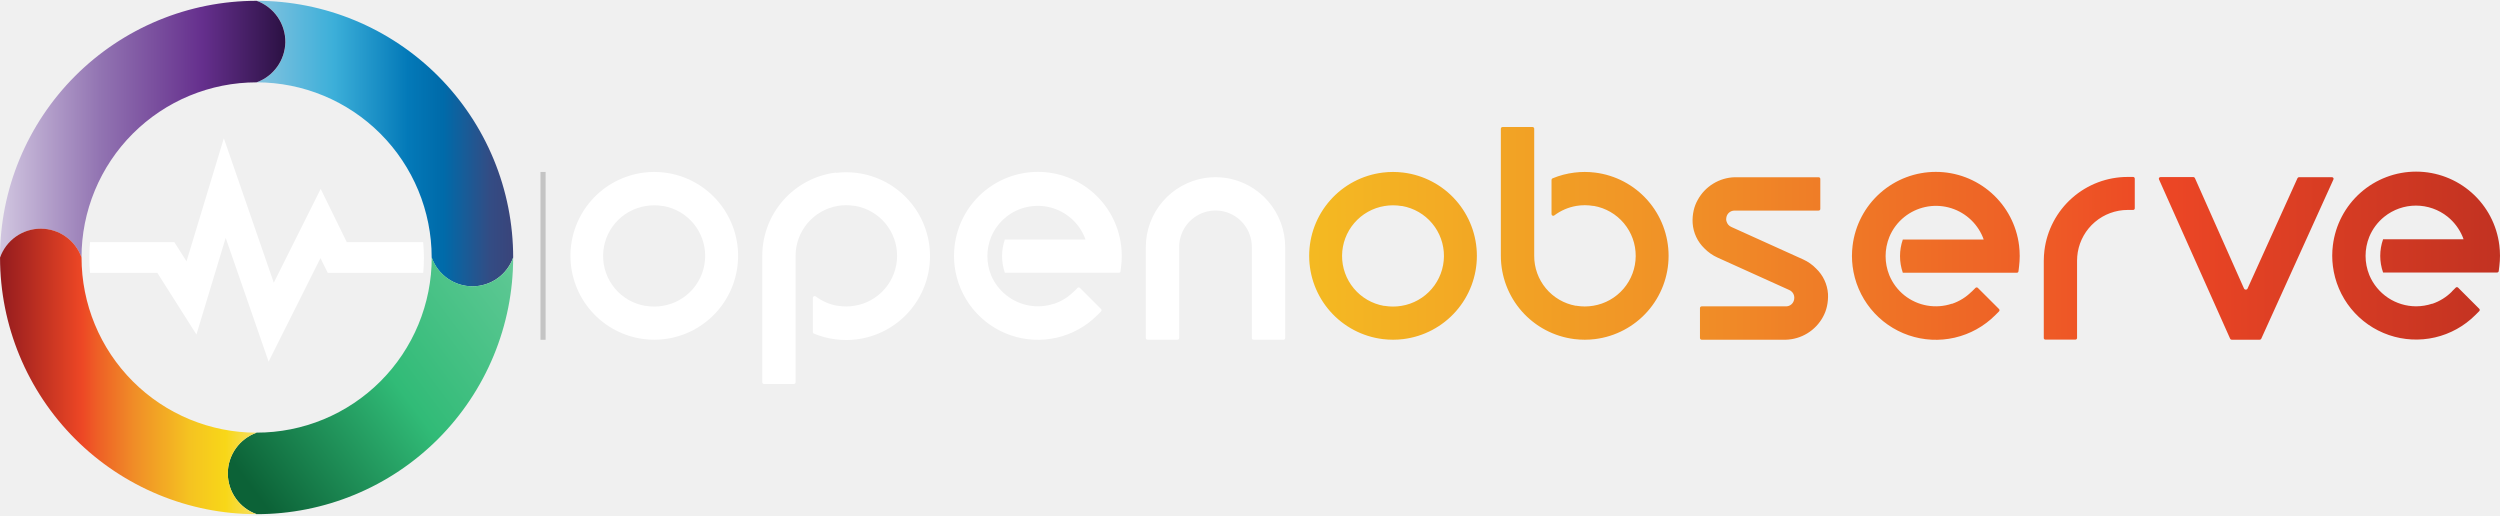
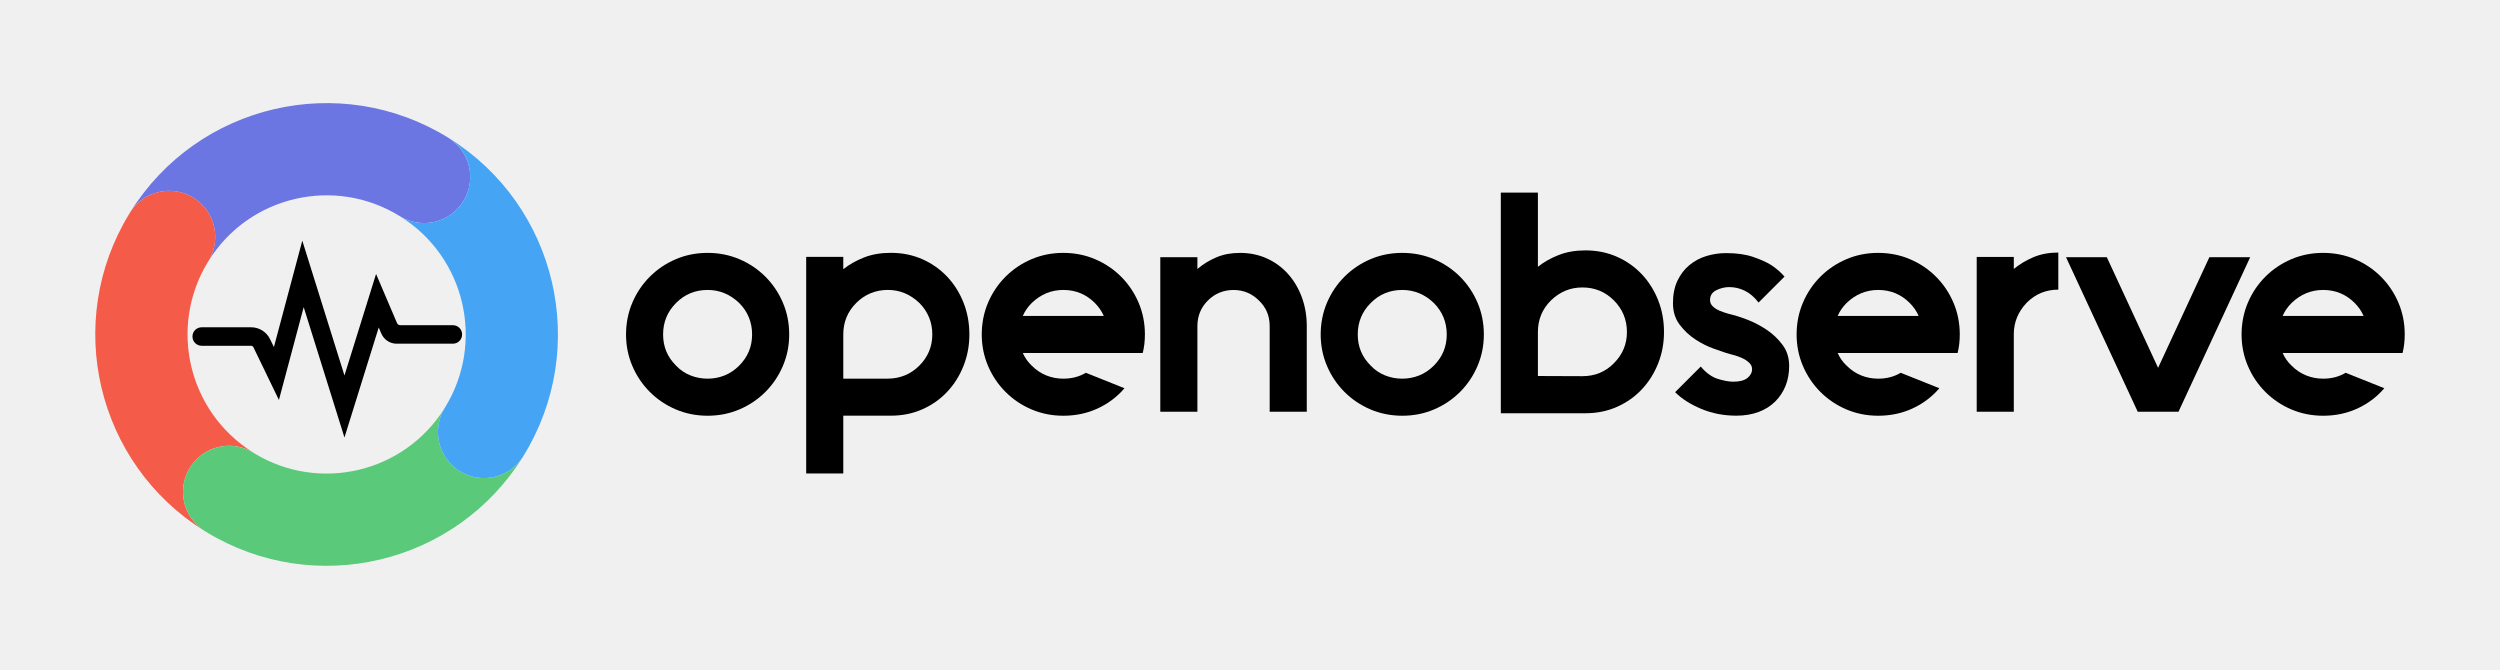
- <svg xmlns="http://www.w3.org/2000/svg" width="233" height="48" viewBox="0 0 233 48" fill="none">
-   <path d="M39.51 24C39.51 24.482 39.486 24.959 39.444 25.433H30.546L29.867 24.054L25.034 33.705L21.034 22.168L18.308 31.175L14.665 25.433H8.388C8.347 24.959 8.323 24.482 8.323 24C8.323 23.518 8.347 23.038 8.388 22.565H16.247L17.384 24.358L20.861 12.886L25.516 26.347L29.889 17.608L32.319 22.565H39.438C39.481 23.038 39.51 23.524 39.51 24Z" fill="white" />
-   <path d="M47.828 23.999C47.55 24.785 47.036 25.465 46.356 25.947C45.675 26.428 44.863 26.686 44.03 26.686C43.197 26.686 42.384 26.428 41.704 25.947C41.024 25.465 40.509 24.785 40.232 23.999C40.231 19.67 38.511 15.519 35.452 12.458C32.392 9.396 28.243 7.676 23.916 7.674C24.702 7.397 25.382 6.882 25.863 6.202C26.344 5.521 26.602 4.708 26.602 3.875C26.602 3.041 26.344 2.228 25.863 1.548C25.382 0.867 24.702 0.353 23.916 0.075C27.056 0.075 30.166 0.694 33.067 1.896C35.968 3.099 38.605 4.861 40.825 7.082C43.045 9.304 44.806 11.941 46.008 14.844C47.21 17.747 47.828 20.857 47.828 23.999Z" fill="url(#paint0_linear_826_578)" />
-   <path d="M47.827 24C47.828 27.141 47.209 30.252 46.008 33.154C44.806 36.056 43.045 38.694 40.825 40.915C38.604 43.137 35.968 44.899 33.067 46.101C30.166 47.303 27.056 47.921 23.916 47.921C23.13 47.643 22.45 47.129 21.969 46.448C21.488 45.768 21.23 44.955 21.23 44.121C21.23 43.288 21.488 42.475 21.969 41.795C22.45 41.114 23.13 40.6 23.916 40.322C26.059 40.322 28.182 39.9 30.162 39.08C32.142 38.259 33.941 37.057 35.457 35.541C36.973 34.025 38.175 32.225 38.995 30.244C39.816 28.263 40.238 26.139 40.238 23.995C40.516 24.781 41.03 25.461 41.71 25.943C42.39 26.424 43.203 26.683 44.036 26.683C44.869 26.683 45.682 26.424 46.362 25.943C47.042 25.461 47.556 24.781 47.834 23.995L47.827 24Z" fill="url(#paint1_linear_826_578)" />
-   <path d="M26.594 3.929C26.58 4.751 26.317 5.55 25.838 6.219C25.36 6.888 24.689 7.395 23.916 7.674C21.773 7.674 19.65 8.097 17.67 8.917C15.69 9.738 13.891 10.941 12.375 12.457C10.86 13.973 9.658 15.774 8.837 17.755C8.017 19.736 7.596 21.859 7.596 24.003C7.318 23.218 6.804 22.537 6.124 22.056C5.444 21.574 4.631 21.316 3.798 21.316C2.965 21.316 2.152 21.574 1.472 22.056C0.792 22.537 0.278 23.218 8.86561e-07 24.003C-0.001 20.861 0.617 17.749 1.819 14.846C3.02 11.943 4.782 9.305 7.003 7.082C9.224 4.86 11.861 3.098 14.762 1.895C17.665 0.693 20.775 0.075 23.916 0.075C24.707 0.36 25.389 0.884 25.869 1.575C26.349 2.265 26.602 3.088 26.594 3.929Z" fill="url(#paint2_linear_826_578)" />
-   <path d="M23.915 47.921C17.574 47.921 11.492 45.4 7.007 40.914C2.523 36.428 0.004 30.343 0.004 23.999C0.281 23.213 0.796 22.532 1.476 22.051C2.156 21.57 2.969 21.311 3.802 21.311C4.635 21.311 5.448 21.57 6.128 22.051C6.808 22.532 7.322 23.213 7.6 23.999C7.6 28.329 9.319 32.482 12.38 35.544C13.895 37.06 15.694 38.263 17.674 39.083C19.654 39.904 21.777 40.326 23.92 40.326C23.134 40.603 22.454 41.118 21.973 41.798C21.492 42.479 21.234 43.292 21.234 44.125C21.234 44.959 21.492 45.772 21.973 46.452C22.454 47.133 23.134 47.647 23.92 47.925L23.915 47.921Z" fill="url(#paint3_linear_826_578)" />
-   <path fill-rule="evenodd" clip-rule="evenodd" d="M160.907 20.614C160.936 20.735 160.993 20.848 161.074 20.942C161.155 21.037 161.257 21.111 161.373 21.158L168.053 24.179C168.506 24.383 168.917 24.672 169.262 25.03C169.912 25.649 170.307 26.489 170.369 27.385C170.389 27.783 170.355 28.183 170.267 28.572C170.192 28.907 170.069 29.229 169.904 29.53C169.564 30.158 169.064 30.686 168.456 31.06C167.848 31.434 167.152 31.642 166.438 31.662H158.595C158.553 31.662 158.513 31.645 158.483 31.616C158.454 31.586 158.437 31.546 158.437 31.504V28.711C158.437 28.669 158.454 28.629 158.483 28.6C158.513 28.57 158.553 28.553 158.595 28.553H166.429C166.614 28.559 166.794 28.499 166.938 28.383C167.081 28.266 167.178 28.102 167.211 27.92C167.236 27.805 167.236 27.686 167.211 27.571C167.182 27.449 167.126 27.336 167.045 27.24C166.964 27.145 166.861 27.07 166.745 27.022L160.065 24.002C159.613 23.797 159.203 23.51 158.856 23.155C158.207 22.534 157.814 21.692 157.753 20.795C157.73 20.397 157.763 19.998 157.851 19.609C157.927 19.273 158.05 18.95 158.218 18.65C158.557 18.022 159.056 17.494 159.663 17.12C160.271 16.746 160.966 16.538 161.679 16.519H169.495C169.537 16.519 169.577 16.535 169.607 16.565C169.636 16.595 169.653 16.635 169.653 16.677V19.469C169.653 19.49 169.649 19.51 169.641 19.53C169.633 19.549 169.621 19.566 169.607 19.581C169.592 19.596 169.575 19.607 169.555 19.615C169.536 19.623 169.516 19.627 169.495 19.627H161.679C161.495 19.621 161.315 19.681 161.172 19.796C161.029 19.912 160.931 20.075 160.898 20.256C160.872 20.372 160.872 20.493 160.898 20.609L160.907 20.614ZM209.14 26.887L204.566 16.598C204.553 16.57 204.533 16.546 204.508 16.529C204.483 16.512 204.452 16.504 204.422 16.505H201.356C201.328 16.504 201.303 16.511 201.28 16.524C201.254 16.537 201.235 16.556 201.222 16.579C201.209 16.602 201.202 16.628 201.202 16.654C201.202 16.68 201.209 16.705 201.222 16.728L207.85 31.569C207.863 31.597 207.883 31.621 207.908 31.637C207.934 31.654 207.964 31.663 207.995 31.662H210.604C210.635 31.663 210.665 31.654 210.691 31.637C210.716 31.621 210.736 31.597 210.749 31.569L217.471 16.737C217.484 16.715 217.491 16.689 217.491 16.663C217.491 16.637 217.484 16.611 217.471 16.588C217.457 16.565 217.437 16.546 217.413 16.532C217.39 16.519 217.363 16.513 217.336 16.514H214.27C214.239 16.513 214.21 16.522 214.185 16.538C214.158 16.555 214.138 16.579 214.125 16.607L209.474 26.887C209.459 26.92 209.436 26.947 209.407 26.966C209.376 26.985 209.342 26.995 209.306 26.994C209.272 26.994 209.237 26.984 209.207 26.965C209.178 26.946 209.154 26.919 209.14 26.887ZM190.475 31.494C190.475 31.536 190.493 31.577 190.522 31.606C190.55 31.636 190.592 31.653 190.634 31.653H193.425C193.467 31.653 193.506 31.636 193.537 31.606C193.566 31.577 193.582 31.536 193.582 31.494V24.286C193.584 24.025 193.606 23.765 193.647 23.509C193.833 22.407 194.402 21.407 195.252 20.686C196.105 19.964 197.184 19.568 198.3 19.567H198.808C198.847 19.567 198.887 19.55 198.916 19.522C198.945 19.493 198.961 19.454 198.961 19.413V16.649C198.961 16.608 198.945 16.568 198.916 16.539C198.887 16.509 198.847 16.492 198.808 16.491H198.3C196.394 16.49 194.554 17.185 193.124 18.447C191.695 19.709 190.776 21.449 190.54 23.341C190.502 23.662 190.482 23.985 190.48 24.309V31.504L190.475 31.494ZM128.86 16.086C129.504 16.005 130.155 16.005 130.8 16.086C132.69 16.322 134.428 17.241 135.689 18.67C136.949 20.098 137.645 21.938 137.645 23.844C137.645 25.749 136.949 27.589 135.689 29.017C134.428 30.446 132.69 31.365 130.8 31.602C130.155 31.682 129.504 31.682 128.86 31.602C126.97 31.365 125.231 30.446 123.971 29.017C122.71 27.589 122.015 25.749 122.015 23.844C122.015 21.938 122.71 20.098 123.971 18.67C125.231 17.241 126.97 16.322 128.86 16.086ZM130.669 19.199H130.609C130.352 19.157 130.092 19.135 129.832 19.134C129.57 19.135 129.309 19.157 129.05 19.199C127.949 19.376 126.946 19.938 126.219 20.785C125.492 21.632 125.089 22.709 125.081 23.825C125.073 24.942 125.461 26.024 126.176 26.881C126.891 27.738 127.886 28.314 128.985 28.507H129.05C129.309 28.549 129.57 28.571 129.832 28.572C130.092 28.571 130.352 28.549 130.609 28.507C131.71 28.329 132.713 27.767 133.44 26.919C134.166 26.072 134.568 24.995 134.576 23.878C134.583 22.762 134.194 21.68 133.479 20.823C132.764 19.966 131.768 19.391 130.669 19.199ZM146.733 16.086C146.034 16.171 145.35 16.351 144.7 16.621C144.671 16.633 144.647 16.653 144.629 16.678C144.612 16.704 144.602 16.734 144.602 16.765V19.958C144.603 19.987 144.611 20.015 144.626 20.04C144.642 20.064 144.664 20.084 144.689 20.097C144.715 20.11 144.744 20.116 144.773 20.113C144.802 20.111 144.83 20.1 144.853 20.083C145.461 19.623 146.171 19.316 146.923 19.19C147.18 19.147 147.44 19.125 147.7 19.125C147.962 19.126 148.223 19.147 148.482 19.19H148.542C149.641 19.382 150.637 19.957 151.352 20.814C152.067 21.671 152.456 22.753 152.448 23.869C152.441 24.985 152.039 26.063 151.313 26.91C150.586 27.757 149.583 28.32 148.482 28.497C148.223 28.54 147.962 28.562 147.7 28.563C147.44 28.562 147.18 28.54 146.923 28.497H146.858C145.769 28.3 144.784 27.726 144.077 26.875C143.369 26.024 142.983 24.951 142.988 23.844V11.995C142.988 11.953 142.971 11.913 142.941 11.883C142.912 11.854 142.872 11.837 142.83 11.837H140.038C139.996 11.837 139.956 11.854 139.927 11.883C139.897 11.913 139.88 11.953 139.88 11.995V23.844C139.88 25.749 140.576 27.59 141.837 29.018C143.098 30.447 144.838 31.366 146.728 31.602C147.372 31.682 148.024 31.682 148.668 31.602C150.558 31.365 152.296 30.446 153.557 29.017C154.817 27.589 155.513 25.749 155.513 23.844C155.513 21.938 154.817 20.098 153.557 18.67C152.296 17.241 150.558 16.322 148.668 16.086C148.024 16.005 147.372 16.005 146.728 16.086H146.733ZM183.754 27.18C183.247 27.688 182.631 28.073 181.954 28.306H181.91C181.166 28.555 180.37 28.613 179.597 28.476C178.823 28.339 178.097 28.01 177.482 27.52C176.868 27.026 176.389 26.386 176.087 25.659C175.622 24.513 175.622 23.23 176.087 22.084C176.387 21.356 176.867 20.715 177.482 20.223C178.053 19.766 178.722 19.447 179.436 19.292C180.151 19.137 180.892 19.151 181.6 19.331C182.309 19.512 182.965 19.854 183.519 20.332C184.074 20.81 184.509 21.41 184.79 22.084C184.823 22.164 184.852 22.243 184.879 22.322H177.343C176.995 23.326 176.995 24.417 177.343 25.421H187.968C188.006 25.421 188.042 25.408 188.07 25.383C188.098 25.358 188.116 25.324 188.122 25.286L188.178 24.821C188.257 24.178 188.257 23.528 188.178 22.885C187.945 20.99 187.028 19.247 185.599 17.982C184.169 16.717 182.328 16.019 180.42 16.019C178.512 16.019 176.67 16.717 175.241 17.982C173.812 19.247 172.895 20.99 172.663 22.885C172.582 23.528 172.582 24.178 172.663 24.821C172.845 26.273 173.431 27.646 174.354 28.782C175.277 29.918 176.5 30.772 177.884 31.247C179.268 31.722 180.758 31.799 182.183 31.469C183.61 31.139 184.913 30.416 185.95 29.382L186.307 29.023C186.336 28.994 186.354 28.953 186.354 28.912C186.354 28.87 186.336 28.829 186.307 28.8L184.335 26.831C184.321 26.817 184.303 26.805 184.285 26.797C184.265 26.79 184.245 26.786 184.225 26.786C184.205 26.786 184.186 26.79 184.166 26.797C184.148 26.805 184.13 26.817 184.115 26.831L183.754 27.19V27.18ZM228.514 27.18C228.007 27.687 227.391 28.072 226.714 28.306H226.673C226.191 28.466 225.687 28.547 225.179 28.549C224.246 28.547 223.336 28.269 222.559 27.751C221.785 27.233 221.178 26.497 220.82 25.635C220.355 24.489 220.355 23.207 220.82 22.061C221.124 21.334 221.602 20.694 222.216 20.2C223.052 19.528 224.094 19.162 225.167 19.162C226.241 19.162 227.281 19.528 228.119 20.2C228.731 20.695 229.211 21.335 229.515 22.061C229.547 22.14 229.576 22.22 229.603 22.299H222.104C221.75 23.301 221.75 24.395 222.104 25.398H232.729C232.767 25.398 232.803 25.385 232.832 25.36C232.861 25.335 232.879 25.3 232.882 25.263L232.938 24.798C233.02 24.155 233.02 23.504 232.938 22.862C232.707 20.967 231.79 19.223 230.36 17.958C228.932 16.694 227.09 15.995 225.181 15.995C223.274 15.995 221.431 16.694 220.003 17.958C218.574 19.223 217.657 20.967 217.424 22.862C217.343 23.504 217.343 24.155 217.424 24.798C217.605 26.25 218.19 27.622 219.112 28.759C220.035 29.895 221.257 30.749 222.642 31.225C224.026 31.7 225.515 31.777 226.942 31.447C228.366 31.117 229.672 30.393 230.706 29.358L231.064 29C231.078 28.986 231.091 28.968 231.1 28.949C231.107 28.93 231.113 28.909 231.113 28.888C231.113 28.867 231.107 28.847 231.1 28.827C231.091 28.808 231.078 28.791 231.064 28.776L229.096 26.808C229.067 26.778 229.027 26.762 228.984 26.762C228.942 26.762 228.903 26.778 228.874 26.808L228.514 27.166V27.18Z" fill="url(#paint4_linear_826_578)" />
-   <path fill-rule="evenodd" clip-rule="evenodd" d="M60.011 16.086C58.121 16.323 56.383 17.241 55.122 18.67C53.862 20.098 53.166 21.938 53.166 23.844C53.166 25.749 53.862 27.589 55.122 29.017C56.383 30.446 58.121 31.365 60.011 31.602C60.654 31.682 61.304 31.682 61.946 31.602C63.836 31.365 65.575 30.446 66.835 29.017C68.096 27.589 68.791 25.749 68.791 23.844C68.791 21.938 68.096 20.098 66.835 18.67C65.575 17.241 63.836 16.323 61.946 16.086C61.304 16.005 60.654 16.005 60.011 16.086ZM61.816 19.199C62.915 19.391 63.911 19.967 64.626 20.823C65.341 21.68 65.73 22.762 65.722 23.878C65.715 24.995 65.312 26.072 64.586 26.919C63.86 27.767 62.857 28.329 61.755 28.507C61.241 28.594 60.716 28.594 60.202 28.507H60.137C59.033 28.32 58.031 27.747 57.312 26.889C56.592 26.031 56.201 24.945 56.209 23.825C56.217 22.705 56.623 21.625 57.354 20.777C58.086 19.93 59.095 19.37 60.202 19.199C60.716 19.112 61.241 19.112 61.755 19.199H61.816Z" fill="white" />
-   <path fill-rule="evenodd" clip-rule="evenodd" d="M114.02 19.697C114.772 19.868 115.443 20.288 115.925 20.89C116.407 21.492 116.67 22.239 116.672 23.011V31.504C116.672 31.546 116.689 31.586 116.718 31.615C116.748 31.645 116.788 31.662 116.83 31.662H119.621C119.663 31.662 119.703 31.645 119.733 31.615C119.763 31.586 119.779 31.546 119.779 31.504V23.011C119.776 21.46 119.22 19.962 118.211 18.784C117.203 17.607 115.807 16.829 114.276 16.588C113.948 16.54 113.617 16.515 113.285 16.514C112.955 16.515 112.626 16.54 112.299 16.588C110.767 16.828 109.371 17.606 108.361 18.783C107.351 19.96 106.795 21.459 106.791 23.011V31.504C106.791 31.546 106.808 31.586 106.837 31.615C106.867 31.645 106.907 31.662 106.949 31.662H109.741C109.782 31.662 109.823 31.645 109.852 31.615C109.882 31.586 109.899 31.546 109.899 31.504V23.011C109.901 22.24 110.164 21.493 110.646 20.892C111.128 20.291 111.799 19.871 112.55 19.702C112.793 19.646 113.041 19.618 113.29 19.618C113.539 19.618 113.786 19.645 114.03 19.697H114.02Z" fill="white" />
-   <path fill-rule="evenodd" clip-rule="evenodd" d="M77.893 16.085C76.002 16.32 74.262 17.239 73.001 18.668C71.74 20.096 71.044 21.937 71.045 23.843V35.636C71.045 35.656 71.049 35.676 71.057 35.694C71.064 35.713 71.076 35.73 71.09 35.744C71.104 35.759 71.121 35.77 71.14 35.778C71.159 35.785 71.178 35.789 71.199 35.789H73.99C74.031 35.789 74.07 35.773 74.1 35.745C74.129 35.716 74.147 35.677 74.148 35.636V23.843C74.148 22.727 74.544 21.646 75.266 20.794C75.987 19.942 76.987 19.373 78.088 19.189C78.603 19.102 79.128 19.102 79.642 19.189H79.703C80.802 19.381 81.797 19.957 82.512 20.813C83.228 21.67 83.616 22.753 83.609 23.869C83.601 24.985 83.199 26.062 82.473 26.91C81.746 27.757 80.743 28.32 79.642 28.497C79.128 28.584 78.603 28.584 78.088 28.497H78.023C77.294 28.367 76.607 28.066 76.018 27.617C75.993 27.602 75.964 27.593 75.934 27.593C75.905 27.593 75.876 27.602 75.851 27.617C75.824 27.629 75.801 27.649 75.785 27.674C75.77 27.699 75.761 27.728 75.762 27.757V30.949C75.763 30.98 75.772 31.011 75.79 31.036C75.807 31.062 75.831 31.082 75.86 31.094C76.511 31.364 77.197 31.545 77.898 31.629C78.54 31.71 79.19 31.71 79.833 31.629C81.723 31.392 83.461 30.474 84.722 29.045C85.982 27.616 86.678 25.777 86.678 23.871C86.678 21.966 85.982 20.126 84.722 18.697C83.461 17.269 81.723 16.35 79.833 16.113C79.19 16.033 78.54 16.033 77.898 16.113L77.893 16.085Z" fill="white" />
-   <path fill-rule="evenodd" clip-rule="evenodd" d="M100.069 27.18C99.56 27.686 98.945 28.071 98.268 28.307H98.222C97.477 28.555 96.681 28.613 95.907 28.476C95.134 28.338 94.407 28.01 93.793 27.52C93.171 27.029 92.683 26.389 92.374 25.659C91.909 24.512 91.909 23.23 92.374 22.084C92.677 21.357 93.156 20.717 93.77 20.223C94.34 19.765 95.009 19.447 95.724 19.292C96.439 19.137 97.179 19.151 97.888 19.331C98.596 19.512 99.253 19.855 99.807 20.332C100.361 20.81 100.796 21.41 101.078 22.084C101.111 22.164 101.138 22.243 101.166 22.322H93.653C93.306 23.326 93.306 24.417 93.653 25.421H104.279C104.316 25.422 104.353 25.408 104.381 25.383C104.409 25.358 104.428 25.324 104.432 25.286L104.488 24.821C104.569 24.178 104.569 23.528 104.488 22.885C104.256 20.99 103.339 19.246 101.91 17.982C100.481 16.717 98.639 16.019 96.731 16.019C94.823 16.019 92.981 16.717 91.552 17.982C90.123 19.246 89.206 20.99 88.974 22.885C88.893 23.528 88.893 24.178 88.974 24.821C89.156 26.273 89.742 27.645 90.665 28.782C91.588 29.917 92.811 30.771 94.195 31.247C95.579 31.722 97.068 31.799 98.494 31.469C99.92 31.14 101.224 30.416 102.26 29.381L102.618 29.023C102.647 28.994 102.664 28.953 102.664 28.912C102.664 28.87 102.647 28.829 102.618 28.8L100.646 26.831C100.631 26.817 100.614 26.805 100.595 26.797C100.577 26.79 100.557 26.785 100.536 26.785C100.516 26.785 100.496 26.79 100.477 26.797C100.458 26.805 100.441 26.817 100.427 26.831L100.069 27.19V27.18Z" fill="white" />
-   <path d="M50.851 16.026H50.372V31.668H50.851V16.026Z" fill="#C4C4C4" />
-   <defs>
-     <linearGradient id="paint0_linear_826_578" x1="23.916" y1="13.376" x2="47.828" y2="13.376" gradientUnits="userSpaceOnUse">
-       <stop offset="0.01" stop-color="#82C2DF" />
-       <stop offset="0.3" stop-color="#3CAFD9" />
-       <stop offset="0.59" stop-color="#0379B8" />
-       <stop offset="0.7" stop-color="#006DAC" />
-       <stop offset="0.73" stop-color="#006AA9" />
-       <stop offset="0.91" stop-color="#334C84" />
-       <stop offset="1" stop-color="#3A447A" />
-     </linearGradient>
-     <linearGradient id="paint1_linear_826_578" x1="23.045" y1="44.911" x2="55.874" y2="20.486" gradientUnits="userSpaceOnUse">
-       <stop stop-color="#0C6237" />
-       <stop offset="0.406" stop-color="#31BB77" />
-       <stop offset="0.752" stop-color="#5BC792" />
-       <stop offset="0.98" stop-color="#B1E9CD" />
-     </linearGradient>
-     <linearGradient id="paint2_linear_826_578" x1="0.004" y1="23.994" x2="26.594" y2="23.994" gradientUnits="userSpaceOnUse">
-       <stop stop-color="#D1C6E0" />
-       <stop offset="0.35" stop-color="#9274B2" />
-       <stop offset="0.71" stop-color="#652F8D" />
-       <stop offset="1" stop-color="#2B1143" />
-     </linearGradient>
-     <linearGradient id="paint3_linear_826_578" x1="0.004" y1="34.62" x2="23.915" y2="34.62" gradientUnits="userSpaceOnUse">
-       <stop stop-color="#931B1E" />
-       <stop offset="0.32" stop-color="#ED4725" />
-       <stop offset="0.38" stop-color="#EE5F26" />
-       <stop offset="0.53" stop-color="#F08F27" />
-       <stop offset="0.74" stop-color="#F5C321" />
-       <stop offset="0.88" stop-color="#F8D718" />
-       <stop offset="1" stop-color="#F6DF65" />
-     </linearGradient>
-     <linearGradient id="paint4_linear_826_578" x1="60.192" y1="21.754" x2="267.508" y2="21.754" gradientUnits="userSpaceOnUse">
-       <stop stop-color="#F6DF65" />
-       <stop offset="0.12" stop-color="#F8D718" />
-       <stop offset="0.26" stop-color="#F5C321" />
-       <stop offset="0.47" stop-color="#F08F27" />
-       <stop offset="0.62" stop-color="#EE5F26" />
-       <stop offset="0.68" stop-color="#ED4725" />
-       <stop offset="1" stop-color="#931B1E" />
-     </linearGradient>
-   </defs>
+ <svg xmlns="http://www.w3.org/2000/svg" width="893" height="239" viewBox="0 0 893 239" fill="none">
+   <path d="M252.76 90.33C256.81 90.33 260.6 91.09 264.13 92.59C267.66 94.1 270.75 96.18 273.4 98.83C276.05 101.48 278.13 104.57 279.64 108.1C281.15 111.63 281.9 115.42 281.9 119.47C281.9 123.52 281.14 127.2 279.64 130.73C278.13 134.26 276.05 137.35 273.4 140C270.75 142.65 267.66 144.73 264.13 146.24C260.6 147.75 256.81 148.5 252.76 148.5C248.71 148.5 244.92 147.74 241.39 146.24C237.86 144.73 234.77 142.65 232.12 140C229.47 137.35 227.39 134.26 225.88 130.73C224.37 127.2 223.62 123.44 223.62 119.47C223.62 115.5 224.37 111.63 225.88 108.1C227.39 104.57 229.47 101.48 232.12 98.83C234.77 96.18 237.86 94.1 241.39 92.59C244.92 91.08 248.71 90.33 252.76 90.33ZM252.76 103.57C248.34 103.57 244.59 105.11 241.5 108.21C238.41 111.3 236.86 115.05 236.86 119.47C236.86 123.89 238.4 127.53 241.5 130.62C242.97 132.17 244.68 133.32 246.63 134.1C248.58 134.87 250.62 135.26 252.76 135.26C254.9 135.26 256.92 134.87 258.83 134.1C260.74 133.33 262.47 132.17 264.02 130.62C267.11 127.53 268.65 123.81 268.65 119.47C268.65 115.13 267.11 111.3 264.02 108.21C260.78 105.12 257.03 103.57 252.76 103.57Z" fill="black" />
+   <path d="M295.75 135.25H317.12C319.25 135.25 321.28 134.86 323.19 134.09C325.1 133.32 326.83 132.16 328.38 130.61C331.47 127.52 333.02 123.8 333.02 119.46C333.02 115.12 331.47 111.29 328.38 108.2C325.14 105.11 321.39 103.56 317.12 103.56C312.85 103.56 308.95 105.1 305.86 108.2C302.77 111.29 301.22 115.04 301.22 119.46V169.13H287.97V91.75H301.22V96.16C303.35 94.47 305.82 93.07 308.62 91.97C311.42 90.87 314.62 90.31 318.22 90.31C322.27 90.31 326 91.07 329.42 92.57C332.84 94.08 335.8 96.16 338.31 98.81C340.81 101.46 342.76 104.55 344.16 108.08C345.56 111.61 346.26 115.4 346.26 119.45C346.26 123.5 345.56 127.18 344.16 130.71C342.76 134.24 340.81 137.33 338.31 139.98C335.81 142.63 332.85 144.71 329.42 146.22C326 147.73 322.26 148.48 318.22 148.48H295.75V135.23V135.25Z" fill="black" />
+   <path d="M394.27 126.09H365.35C366.08 127.78 367.15 129.29 368.55 130.62C370.09 132.17 371.82 133.32 373.74 134.1C375.65 134.87 377.67 135.26 379.81 135.26C382.83 135.26 385.51 134.56 387.87 133.16L401.67 138.68C399.02 141.77 395.82 144.18 392.07 145.91C388.32 147.64 384.23 148.5 379.82 148.5C375.77 148.5 371.98 147.74 368.45 146.24C364.92 144.73 361.83 142.65 359.18 140C356.53 137.35 354.45 134.26 352.94 130.73C351.43 127.2 350.68 123.44 350.68 119.47C350.68 115.5 351.43 111.63 352.94 108.1C354.45 104.57 356.53 101.48 359.18 98.83C361.83 96.18 364.92 94.1 368.45 92.59C371.98 91.08 375.77 90.33 379.82 90.33C383.87 90.33 387.66 91.09 391.19 92.59C394.72 94.1 397.81 96.18 400.46 98.83C403.11 101.48 405.19 104.57 406.7 108.1C408.21 111.63 408.96 115.42 408.96 119.47C408.96 121.83 408.7 124.03 408.19 126.09H394.28H394.27ZM379.81 103.57C375.54 103.57 371.79 105.11 368.55 108.21C367.15 109.61 366.08 111.15 365.35 112.85H394.27C393.53 111.16 392.47 109.61 391.07 108.21C387.98 105.12 384.23 103.57 379.81 103.57Z" fill="black" />
+   <path d="M442.83 90.33C446.43 90.33 449.71 91.01 452.65 92.37C455.59 93.73 458.11 95.61 460.21 98C462.31 100.39 463.93 103.17 465.07 106.33C466.21 109.49 466.78 112.88 466.78 116.49V147.07H453.53V116.49C453.53 112.81 452.24 109.76 449.67 107.33C447.17 104.83 444.15 103.58 440.62 103.58C437.09 103.58 433.96 104.83 431.46 107.33C428.96 109.83 427.71 112.89 427.71 116.49V147.07H414.46V91.88H427.71V96.08C429.7 94.39 431.94 93.01 434.44 91.94C436.94 90.87 439.74 90.34 442.83 90.34V90.33Z" fill="black" />
+   <path d="M500.89 90.33C504.94 90.33 508.73 91.09 512.26 92.59C515.79 94.1 518.88 96.18 521.53 98.83C524.18 101.48 526.26 104.57 527.77 108.1C529.28 111.63 530.03 115.42 530.03 119.47C530.03 123.52 529.27 127.2 527.77 130.73C526.26 134.26 524.18 137.35 521.53 140C518.88 142.65 515.79 144.73 512.26 146.24C508.73 147.75 504.94 148.5 500.89 148.5C496.84 148.5 493.05 147.74 489.52 146.24C485.99 144.73 482.9 142.65 480.25 140C477.6 137.35 475.52 134.26 474.01 130.73C472.5 127.2 471.75 123.44 471.75 119.47C471.75 115.5 472.5 111.63 474.01 108.1C475.52 104.57 477.6 101.48 480.25 98.83C482.9 96.18 485.99 94.1 489.52 92.59C493.05 91.08 496.84 90.33 500.89 90.33ZM500.89 103.57C496.47 103.57 492.72 105.11 489.63 108.21C486.54 111.3 484.99 115.05 484.99 119.47C484.99 123.89 486.53 127.53 489.63 130.62C491.1 132.17 492.81 133.32 494.76 134.1C496.71 134.87 498.75 135.26 500.89 135.26C503.03 135.26 505.05 134.87 506.96 134.1C508.87 133.33 510.6 132.17 512.15 130.62C515.24 127.53 516.78 123.81 516.78 119.47C516.78 115.13 515.24 111.3 512.15 108.21C508.91 105.12 505.16 103.57 500.89 103.57Z" fill="black" />
+   <path d="M536.1 134.26L565.24 134.37C569.73 134.37 573.48 132.82 576.5 129.73C579.59 126.64 581.14 122.92 581.14 118.58C581.14 114.24 579.59 110.41 576.5 107.32C573.41 104.23 569.66 102.68 565.24 102.68C560.82 102.68 557.22 104.23 553.98 107.32C550.89 110.41 549.34 114.16 549.34 118.58V146.18H536.09V68.8H549.34V95.29C551.47 93.6 553.94 92.2 556.74 91.1C559.54 90 562.74 89.44 566.34 89.44C570.39 89.44 574.12 90.2 577.54 91.7C580.96 93.21 583.92 95.29 586.43 97.94C588.93 100.59 590.88 103.68 592.28 107.21C593.68 110.74 594.38 114.53 594.38 118.58C594.38 122.63 593.68 126.31 592.28 129.84C590.88 133.37 588.93 136.46 586.43 139.11C583.93 141.76 580.97 143.84 577.54 145.35C574.12 146.86 570.38 147.61 566.34 147.61H536.1" fill="black" />
+   <path d="M620.21 112.84C621.09 113.06 622.56 113.58 624.63 114.38C626.69 115.19 628.81 116.31 630.98 117.75C633.15 119.18 635.05 120.97 636.66 123.1C638.28 125.23 639.09 127.77 639.09 130.72C639.09 133.3 638.67 135.65 637.82 137.78C636.97 139.91 635.74 141.79 634.12 143.41C632.5 145.03 630.51 146.28 628.16 147.16C625.8 148.04 623.15 148.48 620.21 148.48C615.72 148.48 611.55 147.67 607.68 146.05C603.82 144.43 600.71 142.45 598.35 140.09L607.51 130.93C609.42 133.21 611.47 134.68 613.64 135.35C615.81 136.01 617.63 136.34 619.1 136.34C621.38 136.34 623.07 135.9 624.18 135.02C625.28 134.14 625.84 133.07 625.84 131.82C625.84 130.94 625.47 130.16 624.74 129.5C624 128.84 623.14 128.29 622.15 127.84C621.16 127.4 620.14 127.05 619.11 126.79C618.08 126.53 617.23 126.29 616.57 126.07C615.69 125.78 614.2 125.26 612.1 124.52C610 123.79 607.87 122.72 605.7 121.32C603.53 119.92 601.63 118.16 600.01 116.02C598.39 113.89 597.58 111.31 597.58 108.29C597.58 105.27 598.11 102.53 599.18 100.29C600.25 98.05 601.66 96.19 603.43 94.72C605.2 93.25 607.22 92.16 609.5 91.46C611.78 90.76 614.14 90.41 616.56 90.41C620.31 90.41 623.49 90.85 626.11 91.74C628.72 92.62 630.87 93.58 632.57 94.61C634.48 95.86 636.1 97.26 637.43 98.8L628.16 108.07C626.69 106.16 625.07 104.76 623.3 103.88C621.53 103 619.66 102.55 617.67 102.55C616.12 102.55 614.6 102.92 613.09 103.65C611.58 104.39 610.83 105.56 610.83 107.18C610.83 108.06 611.16 108.82 611.82 109.44C612.48 110.07 613.29 110.58 614.25 110.99C615.21 111.39 616.22 111.75 617.28 112.04C618.35 112.34 619.32 112.59 620.21 112.81V112.84Z" fill="black" />
+   <path d="M685.34 126.09H656.42C657.15 127.78 658.22 129.29 659.62 130.62C661.16 132.17 662.89 133.32 664.81 134.1C666.72 134.87 668.74 135.26 670.88 135.26C673.9 135.26 676.58 134.56 678.94 133.16L692.74 138.68C690.09 141.77 686.89 144.18 683.14 145.91C679.39 147.64 675.3 148.5 670.89 148.5C666.84 148.5 663.05 147.74 659.52 146.24C655.99 144.73 652.9 142.65 650.25 140C647.6 137.35 645.52 134.26 644.01 130.73C642.5 127.2 641.75 123.44 641.75 119.47C641.75 115.5 642.5 111.63 644.01 108.1C645.52 104.57 647.6 101.48 650.25 98.83C652.9 96.18 655.99 94.1 659.52 92.59C663.05 91.08 666.84 90.33 670.89 90.33C674.94 90.33 678.73 91.09 682.26 92.59C685.79 94.1 688.88 96.18 691.53 98.83C694.18 101.48 696.26 104.57 697.77 108.1C699.28 111.63 700.03 115.42 700.03 119.47C700.03 121.83 699.77 124.03 699.26 126.09H685.35H685.34ZM670.88 103.57C666.61 103.57 662.86 105.11 659.62 108.21C658.22 109.61 657.15 111.15 656.42 112.85H685.34C684.6 111.16 683.54 109.61 682.14 108.21C679.05 105.12 675.3 103.57 670.88 103.57Z" fill="black" />
+   <path d="M726.34 91.87C728.95 90.77 731.91 90.21 735.23 90.21V103.46C730.81 103.46 727.06 105.01 723.97 108.1C720.88 111.34 719.33 115.09 719.33 119.36V147.07H706.08V91.77H719.33V96.07C721.39 94.38 723.73 92.98 726.34 91.87Z" fill="black" />
+   <path d="M803.771 91.87L778.16 147.06H763.591L737.98 91.87H752.55L770.87 131.39L789.19 91.87H803.76H803.771Z" fill="black" />
+   <path d="M844.28 126.09H815.36C816.09 127.78 817.16 129.29 818.56 130.62C820.11 132.17 821.83 133.32 823.75 134.1C825.66 134.87 827.69 135.26 829.82 135.26C832.84 135.26 835.52 134.56 837.88 133.16L851.68 138.68C849.03 141.77 845.83 144.18 842.08 145.91C838.33 147.64 834.24 148.5 829.83 148.5C825.78 148.5 821.99 147.74 818.46 146.24C814.93 144.73 811.84 142.65 809.19 140C806.54 137.35 804.46 134.26 802.95 130.73C801.44 127.2 800.69 123.44 800.69 119.47C800.69 115.5 801.44 111.63 802.95 108.1C804.46 104.57 806.54 101.48 809.19 98.83C811.84 96.18 814.93 94.1 818.46 92.59C821.99 91.08 825.78 90.33 829.83 90.33C833.88 90.33 837.67 91.09 841.2 92.59C844.73 94.1 847.82 96.18 850.47 98.83C853.12 101.48 855.2 104.57 856.71 108.1C858.22 111.63 858.97 115.42 858.97 119.47C858.97 121.83 858.71 124.03 858.2 126.09H844.29H844.28ZM829.82 103.57C825.55 103.57 821.8 105.11 818.56 108.21C817.16 109.61 816.09 111.15 815.36 112.85H844.28C843.54 111.16 842.48 109.61 841.08 108.21C837.99 105.12 834.24 103.57 829.82 103.57Z" fill="black" />
+   <path d="M165.47 71.93C160.72 79.55 150.77 81.94 143.09 77.38C143.05 77.36 143.01 77.33 142.97 77.31C142.84 77.23 142.71 77.15 142.58 77.07C119.4 62.89 89.08 69.98 74.6 93.01C79.13 85.34 76.74 75.41 69.13 70.67C61.44 65.87 51.33 68.19 46.49 75.84C46.51 75.8 46.54 75.77 46.56 75.73C70.67 37.09 121.47 25.26 160.16 49.22C160.18 49.22 160.19 49.24 160.21 49.25C160.21 49.25 160.22 49.25 160.23 49.26C167.93 54.08 170.28 64.23 165.47 71.94V71.93Z" fill="#6B76E3" />
+   <path d="M67.87 167C63.07 174.69 65.39 184.8 73.04 189.64C73 189.62 72.97 189.59 72.93 189.57C34.45 165.56 22.55 115.05 46.14 76.43C46.24 76.26 46.34 76.09 46.45 75.92C46.47 75.89 46.48 75.86 46.5 75.83C51.34 68.18 61.45 65.86 69.14 70.66C76.74 75.4 79.14 85.33 74.61 93C74.61 93.01 74.61 93.02 74.59 93.03C74.57 93.07 74.54 93.11 74.52 93.15C74.44 93.28 74.36 93.41 74.28 93.54C74.28 93.56 74.26 93.57 74.25 93.59C60.12 116.78 67.22 147.07 90.26 161.53C82.59 156.97 72.64 159.37 67.89 166.98L67.87 167Z" fill="#F45B49" />
+   <path d="M186.889 163.03C186.849 163.09 186.819 163.15 186.779 163.21C162.769 201.69 112.259 213.59 73.639 190C73.469 189.9 73.299 189.8 73.129 189.69C73.099 189.67 73.069 189.66 73.039 189.64C65.389 184.8 63.069 174.69 67.869 167C72.619 159.39 82.569 156.99 90.239 161.55C90.279 161.57 90.319 161.6 90.359 161.62C90.489 161.7 90.619 161.78 90.749 161.86C90.749 161.86 90.769 161.86 90.769 161.88C113.959 176.04 144.279 168.94 158.749 145.89C154.189 153.56 156.579 163.52 164.189 168.27C171.899 173.08 182.059 170.74 186.879 163.03H186.889Z" fill="#5ACA7A" />
+   <path d="M186.92 162.96C186.92 162.96 186.9 162.99 186.89 163.01C186.89 163.01 186.89 163.02 186.88 163.03C182.06 170.73 171.91 173.08 164.19 168.27C156.58 163.52 154.19 153.57 158.75 145.89C158.77 145.85 158.8 145.81 158.82 145.77C158.9 145.64 158.98 145.51 159.06 145.38C173.24 122.18 166.15 91.85 143.08 77.38C150.75 81.94 160.71 79.55 165.46 71.93C170.27 64.22 167.93 54.07 160.22 49.25C160.28 49.29 160.34 49.32 160.4 49.36C199.04 73.47 210.87 124.27 186.91 162.96H186.92Z" fill="#45A4F3" />
+   <path d="M123.05 156.31L108.48 109.71L99.63 142.87L90.52 124.03C90.37 123.71 90.04 123.51 89.69 123.51H72.07C70.28 123.51 68.79 122.1 68.75 120.31C68.75 120.27 68.75 120.22 68.75 120.18C68.73 118.36 70.25 116.9 72.07 116.9H89.69C92.58 116.9 95.21 118.55 96.47 121.15L97.84 123.98L107.98 85.97L123.04 134.13L134.33 97.86L141.82 115.41C142.01 115.86 142.46 116.16 142.95 116.16H161.77C163.56 116.16 165.06 117.59 165.05 119.38C165.05 119.44 165.05 119.5 165.05 119.56C165.03 121.34 163.55 122.77 161.76 122.77H141.68C139.3 122.77 137.16 121.35 136.22 119.17L135.28 116.98L123.03 156.31H123.05Z" fill="black" />
</svg>
